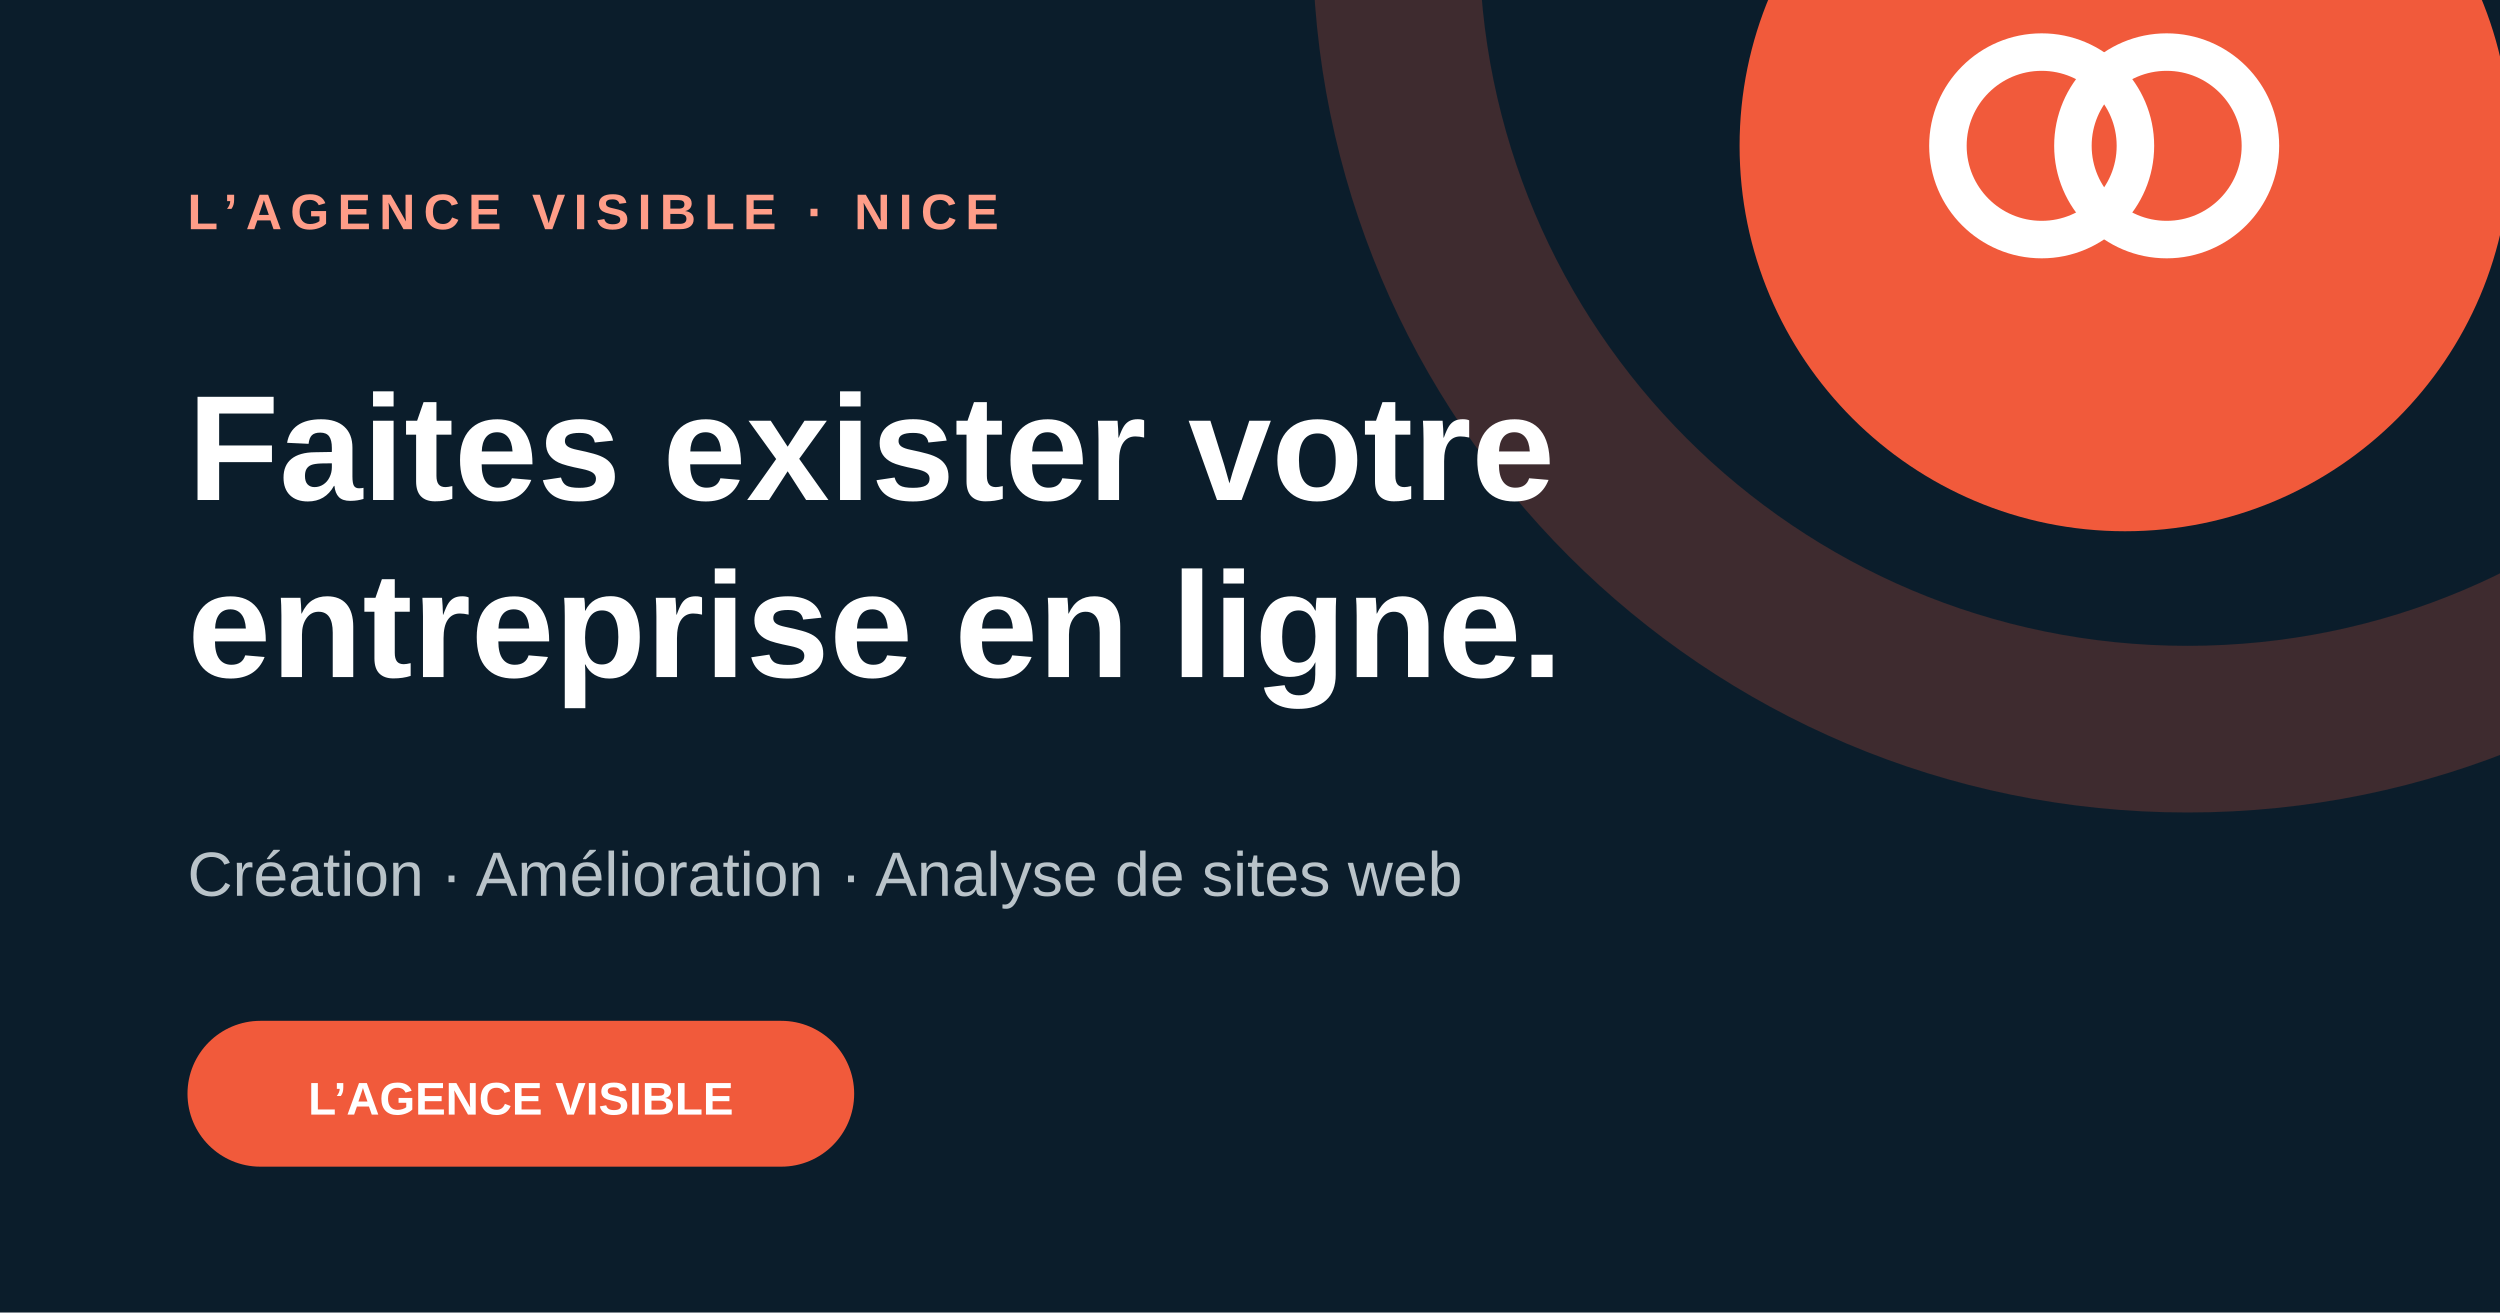
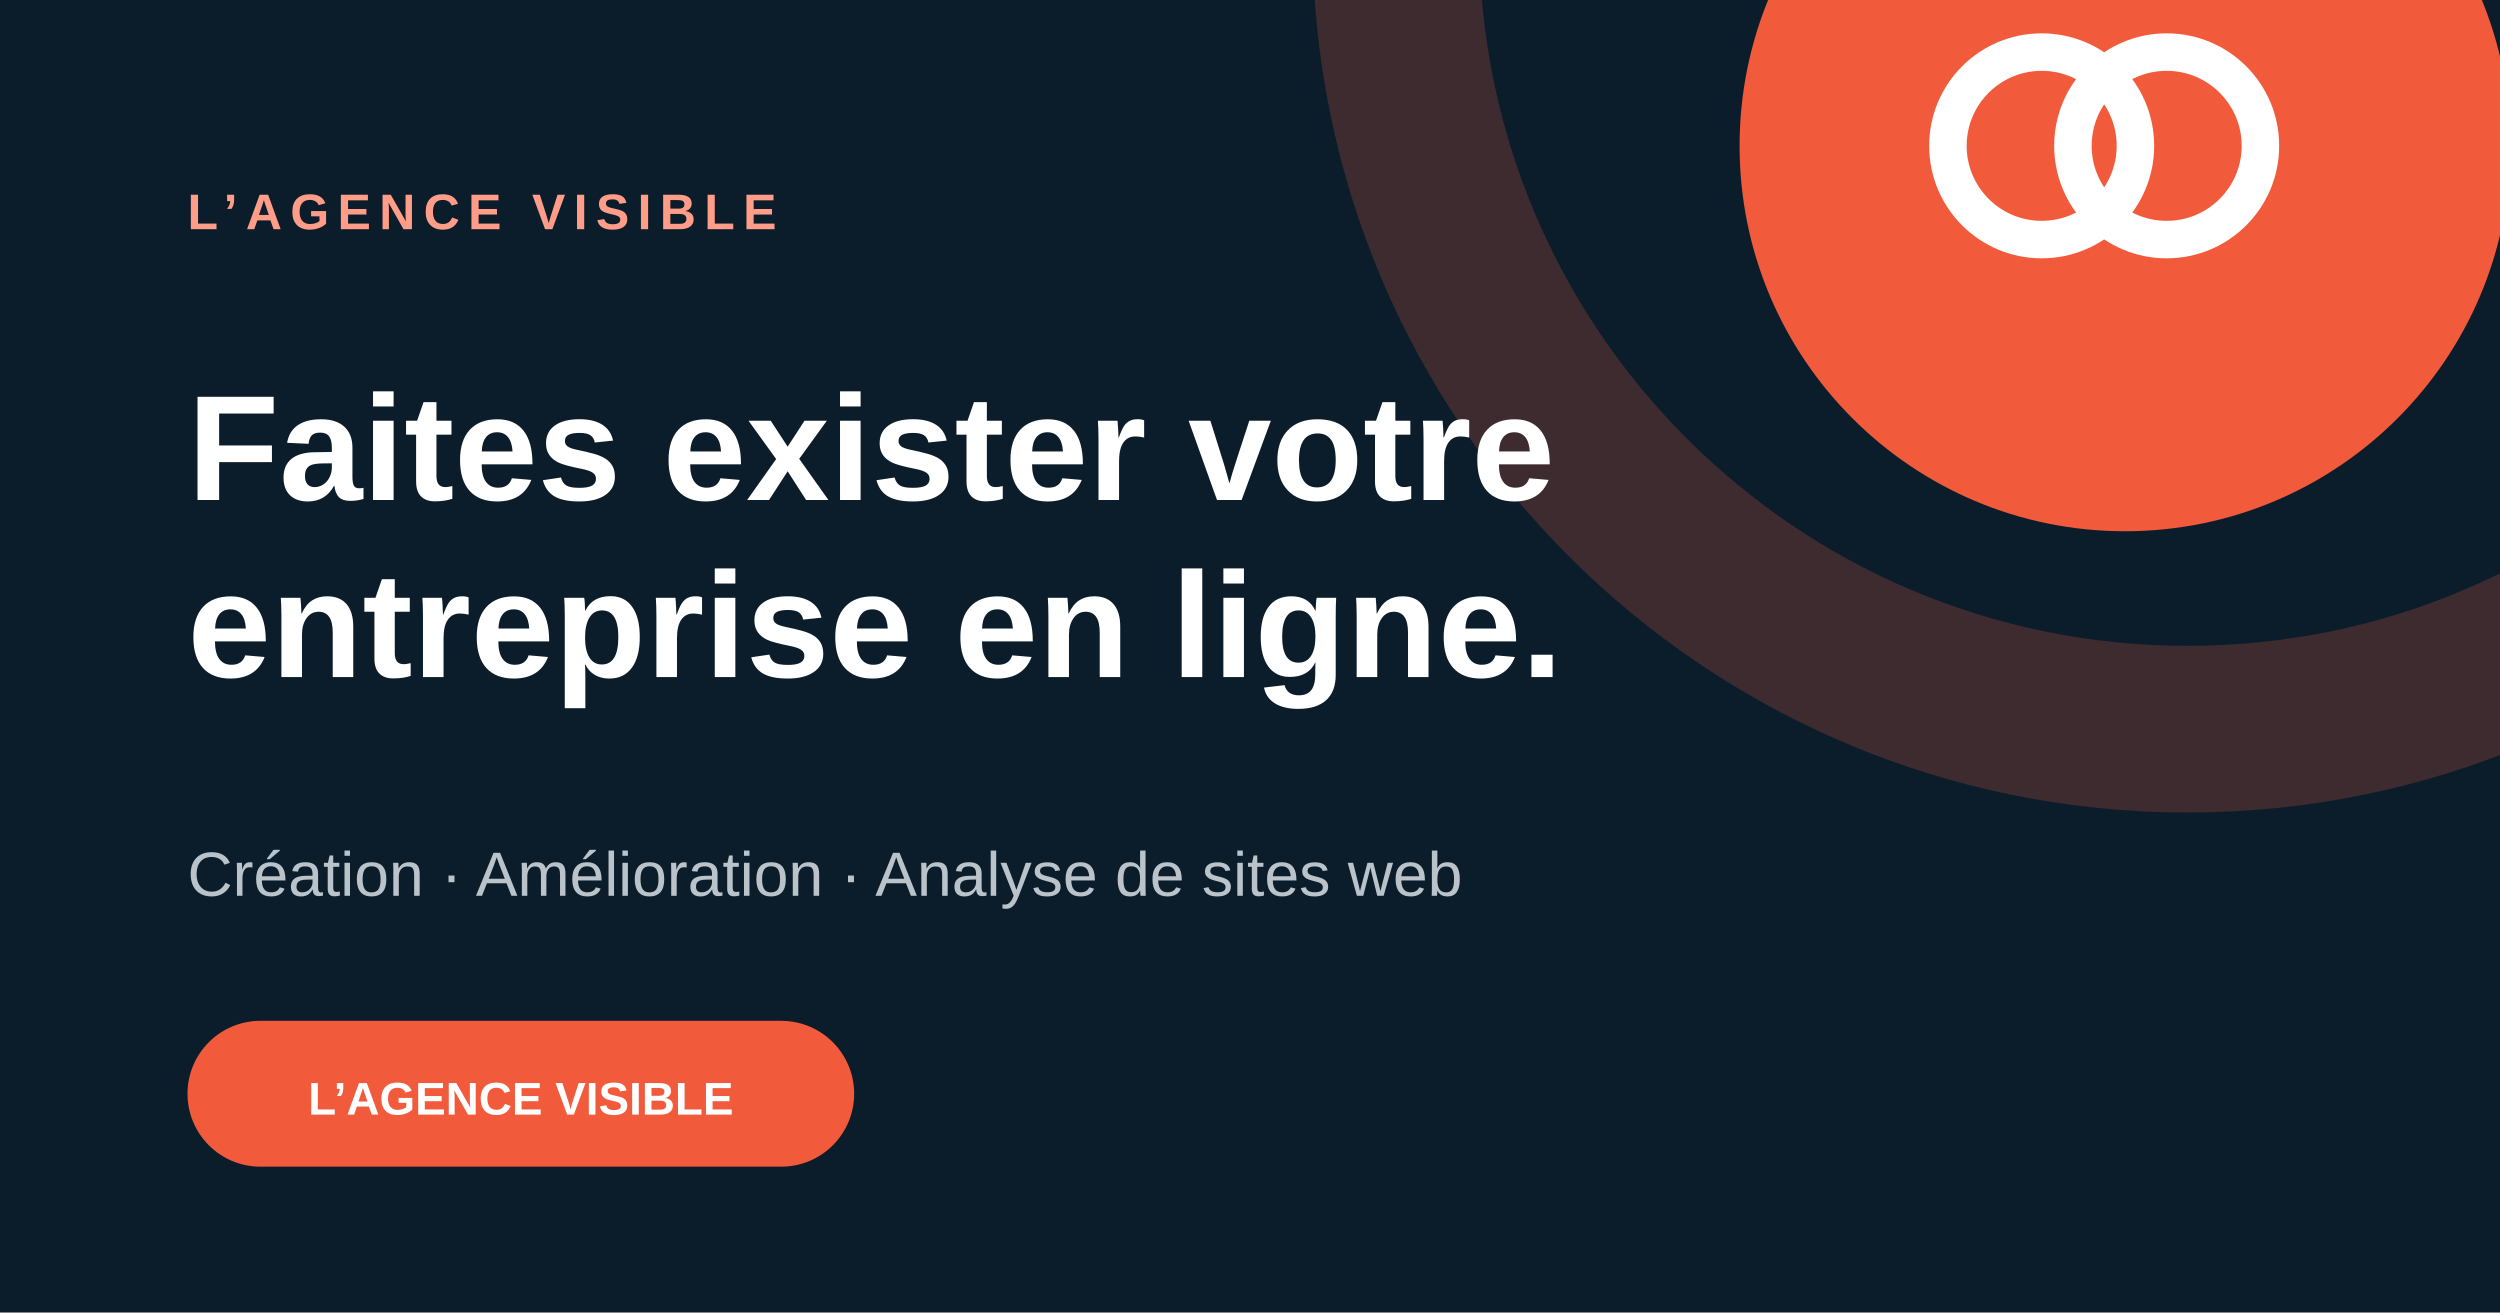
<svg xmlns="http://www.w3.org/2000/svg" width="1200" height="630" viewBox="0 0 1200 630">
  <rect width="1200" height="630" fill="#0b1d2b" />
  <circle cx="1050" cy="-30" r="380" fill="none" stroke="#f15a3b" stroke-width="80" opacity=".22" />
  <circle cx="1020" cy="70" r="185" fill="#f15a3b" />
  <g fill="none" stroke="#fff" stroke-width="18">
    <circle cx="980" cy="70" r="45" />
    <circle cx="1040" cy="70" r="45" />
  </g>
-   <text x="90" y="110" fill="#ff9d88" font-family="Arial, sans-serif" font-size="24" font-weight="700" letter-spacing="4">L’AGENCE VISIBLE · NICE</text>
+   <text x="90" y="110" fill="#ff9d88" font-family="Arial, sans-serif" font-size="24" font-weight="700" letter-spacing="4">L’AGENCE VISIBLE</text>
  <text x="90" y="240" fill="#fff" font-family="Arial, sans-serif" font-size="72" font-weight="700">Faites exister votre</text>
  <text x="90" y="325" fill="#fff" font-family="Arial, sans-serif" font-size="72" font-weight="700">entreprise en ligne.</text>
  <text x="90" y="430" fill="#b9c3c9" font-family="Arial, sans-serif" font-size="30">Création · Amélioration · Analyse de sites web</text>
  <rect x="90" y="490" width="320" height="70" rx="35" fill="#f15a3b" />
  <text x="250" y="535" text-anchor="middle" fill="#fff" font-family="Arial, sans-serif" font-size="22" font-weight="700">L’AGENCE VISIBLE</text>
</svg>
